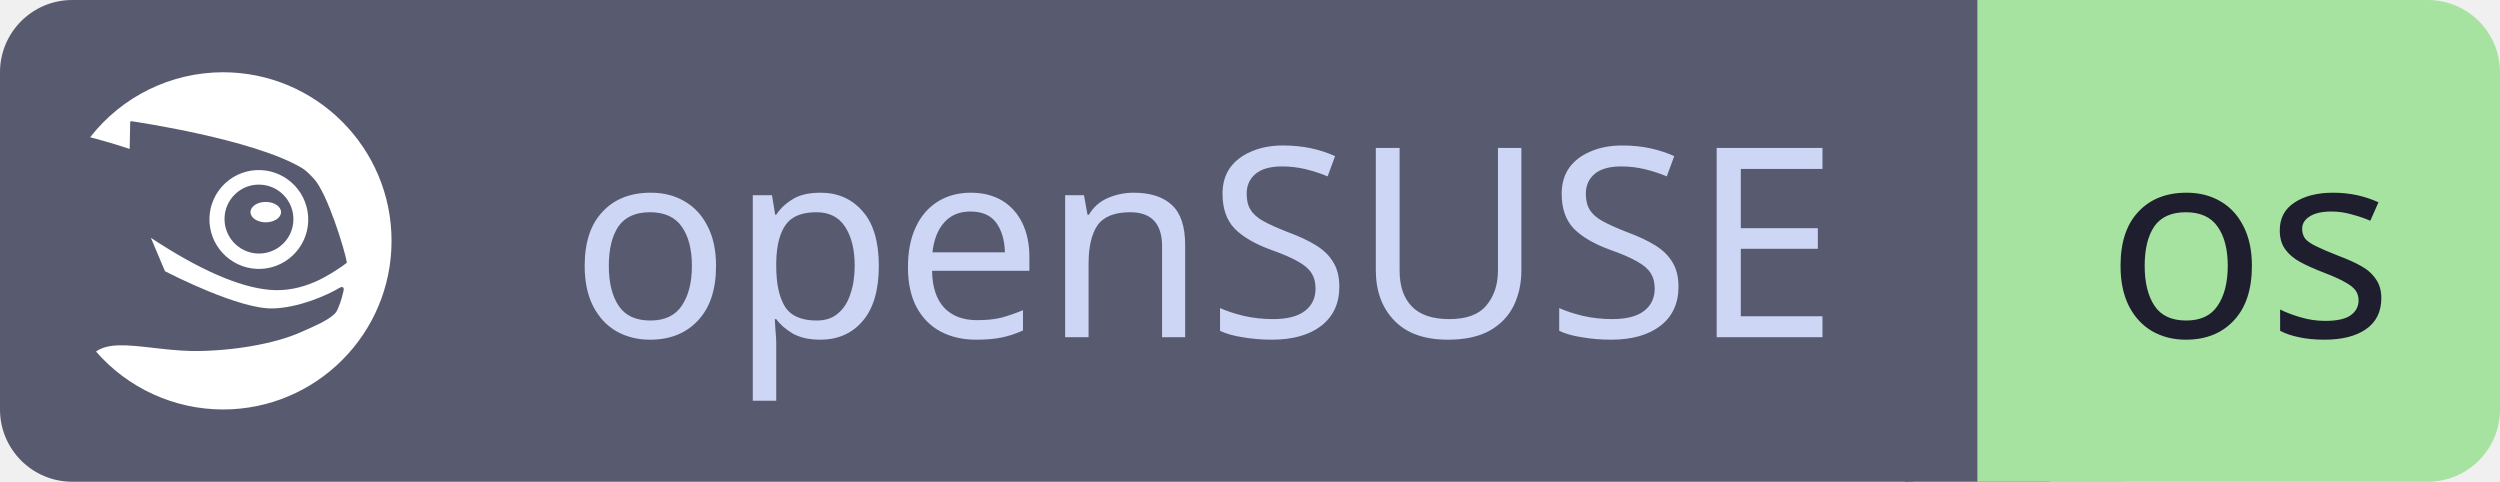
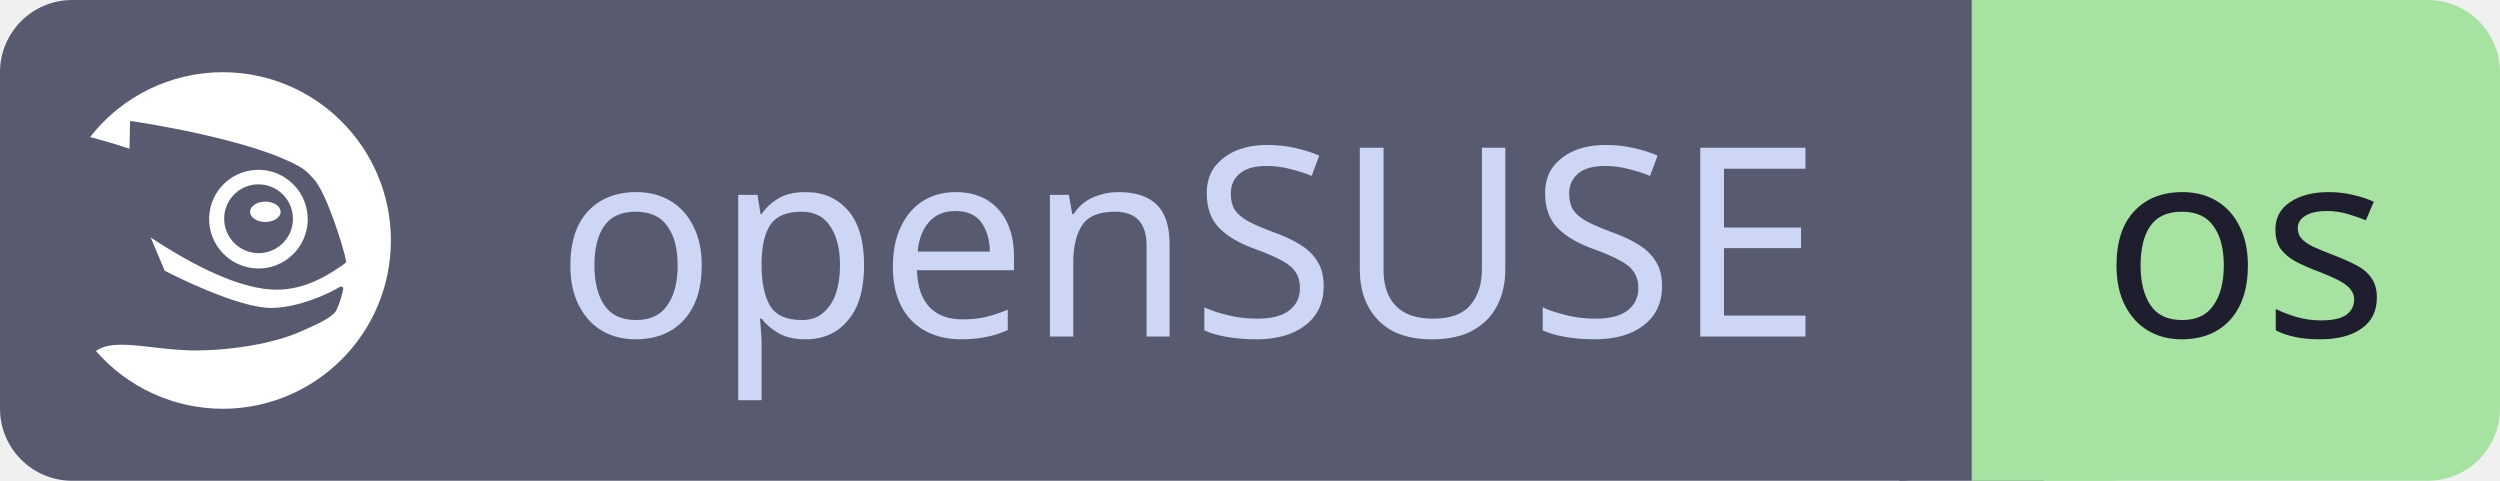
- <svg xmlns="http://www.w3.org/2000/svg" id="opensuse" width="110.02" height="21.2" viewBox="0 0 110.02 21.2">
+ <svg xmlns="http://www.w3.org/2000/svg" id="opensuse" width="113.57" height="21.84" viewBox="0 0 113.57 21.84">
  <g shape-rendering="geometricPrecision">
-     <rect x="0" width="87.02" height="21.2" fill="#585b70" rx="3.18" ry="3.18" />
-     <rect x="87.02" width="23" height="21.2" fill="#a6e3a1" rx="3.18" ry="3.18" />
-     <rect x="83.84" width="6.36" height="21.2" fill="#585b70" rx="0" ry="0" />
-     <rect x="87.02" width="6.36" height="21.2" fill="#a6e3a1" rx="0" ry="0" />
+     <rect x="0" width="89.57" height="21.84" fill="#585b70" rx="3.28" ry="3.28" />
+     <rect x="89.57" width="24" height="21.84" fill="#a6e3a1" rx="3.28" ry="3.28" />
+     <rect x="86.29" width="6.55" height="21.84" fill="#585b70" rx="0" ry="0" />
+     <rect x="89.57" width="6.55" height="21.84" fill="#a6e3a1" rx="0" ry="0" />
  </g>
  <g text-anchor="middle" shape-rendering="geometricPrecision">
-     <text fill="#cdd6f4" font-size="11.66" font-family="sans-serif" style="font-weight: 500" x="53.0" y="14.84">openSUSE</text>
-     <text fill="#1e1e2e" font-size="11.66" font-family="sans-serif" style="font-weight: 500" x="99.0" y="14.84">os</text>
+     <text fill="#cdd6f4" font-size="12.01" font-family="sans-serif" style="font-weight: 500" x="54.0" y="15.29">openSUSE</text>
+     <text fill="#1e1e2e" font-size="12.01" font-family="sans-serif" style="font-weight: 500" x="102.0" y="15.29">os</text>
  </g>
  <g shape-rendering="geometricPrecision">
-     <svg width="14.84" height="14.84" viewBox="0 0 24 24" x="3.18" y="3.18" fill="none">
+     <svg width="15.29" height="15.29" viewBox="0 0 24 24" x="3.28" y="3.28" fill="none">
      <path fill="#ffffff" d="M10.724 0a12 12 0 0 0-9.448 4.623c1.464.391 2.5.727 2.81.832.005-.19.037-1.893.037-1.893s.004-.04.025-.06c.026-.026.065-.018.065-.018.385.056 8.602 1.274 12.066 3.292.427.25.638.517.902.786.958.99 2.223 5.108 2.359 5.957.005.033-.036.07-.054.083a5.177 5.177 0 0 1-.313.228c-.82.55-2.708 1.872-5.13 1.656-2.176-.193-5.018-1.44-8.445-3.699.336.79.668 1.58 1 2.371.497.258 5.287 2.7 7.651 2.651 1.904-.04 3.941-.968 4.756-1.458 0 0 .179-.108.257-.048.085.066.061.167.041.27-.05.234-.164.66-.242.863l-.065.165c-.093.25-.183.482-.356.625-.48.436-1.246.784-2.446 1.305-1.855.812-4.865 1.328-7.66 1.31-1.001-.022-1.968-.133-2.817-.232-1.743-.197-3.161-.357-4.026.269A12 12 0 0 0 10.724 24a12 12 0 0 0 12-12 12 12 0 0 0-12-12zM13.4 6.963a3.503 3.503 0 0 0-2.521.942 3.498 3.498 0 0 0-1.114 2.449 3.528 3.528 0 0 0 3.39 3.64 3.48 3.48 0 0 0 2.524-.946 3.504 3.504 0 0 0 1.114-2.446 3.527 3.527 0 0 0-3.393-3.64zm-.03 1.035a2.458 2.458 0 0 1 2.368 2.539 2.43 2.43 0 0 1-.774 1.706 2.456 2.456 0 0 1-1.762.659 2.461 2.461 0 0 1-2.364-2.542c.02-.655.3-1.26.777-1.707a2.419 2.419 0 0 1 1.756-.655zm.402 1.23c-.602 0-1.087.325-1.087.727 0 .4.485.725 1.087.725.6 0 1.088-.326 1.088-.725 0-.402-.487-.726-1.088-.726Z" />
    </svg>
  </g>
</svg>
